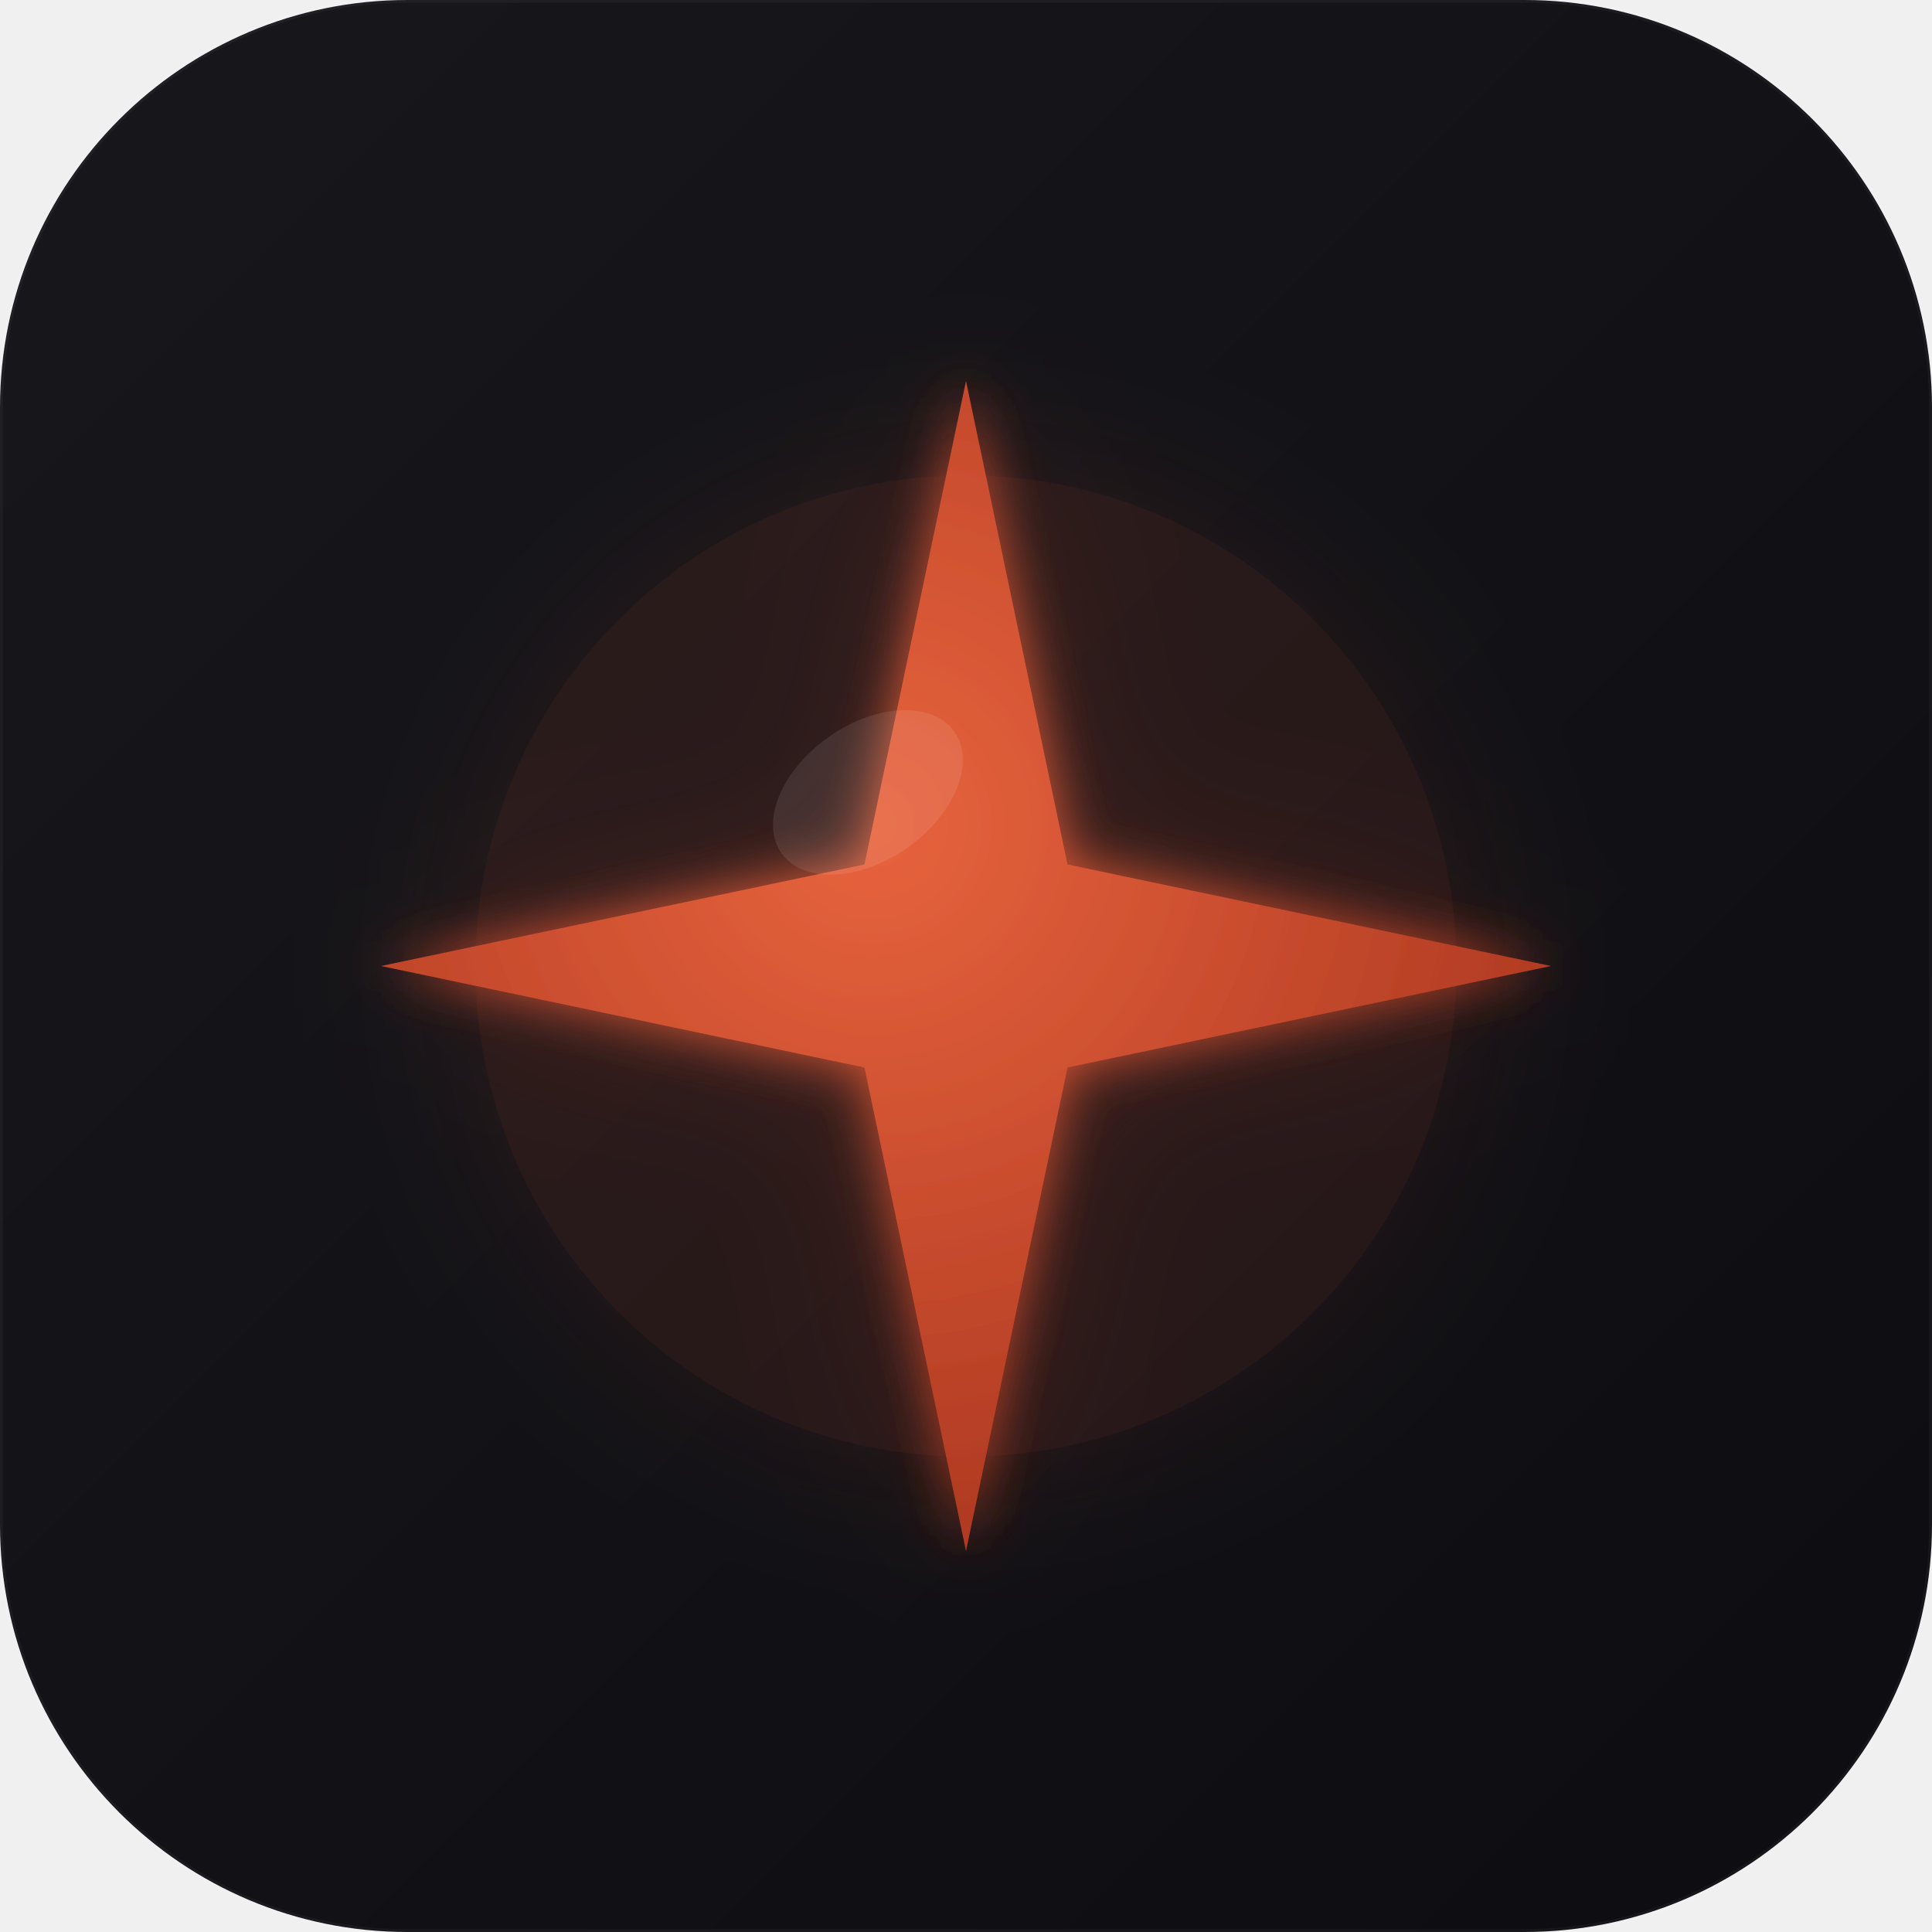
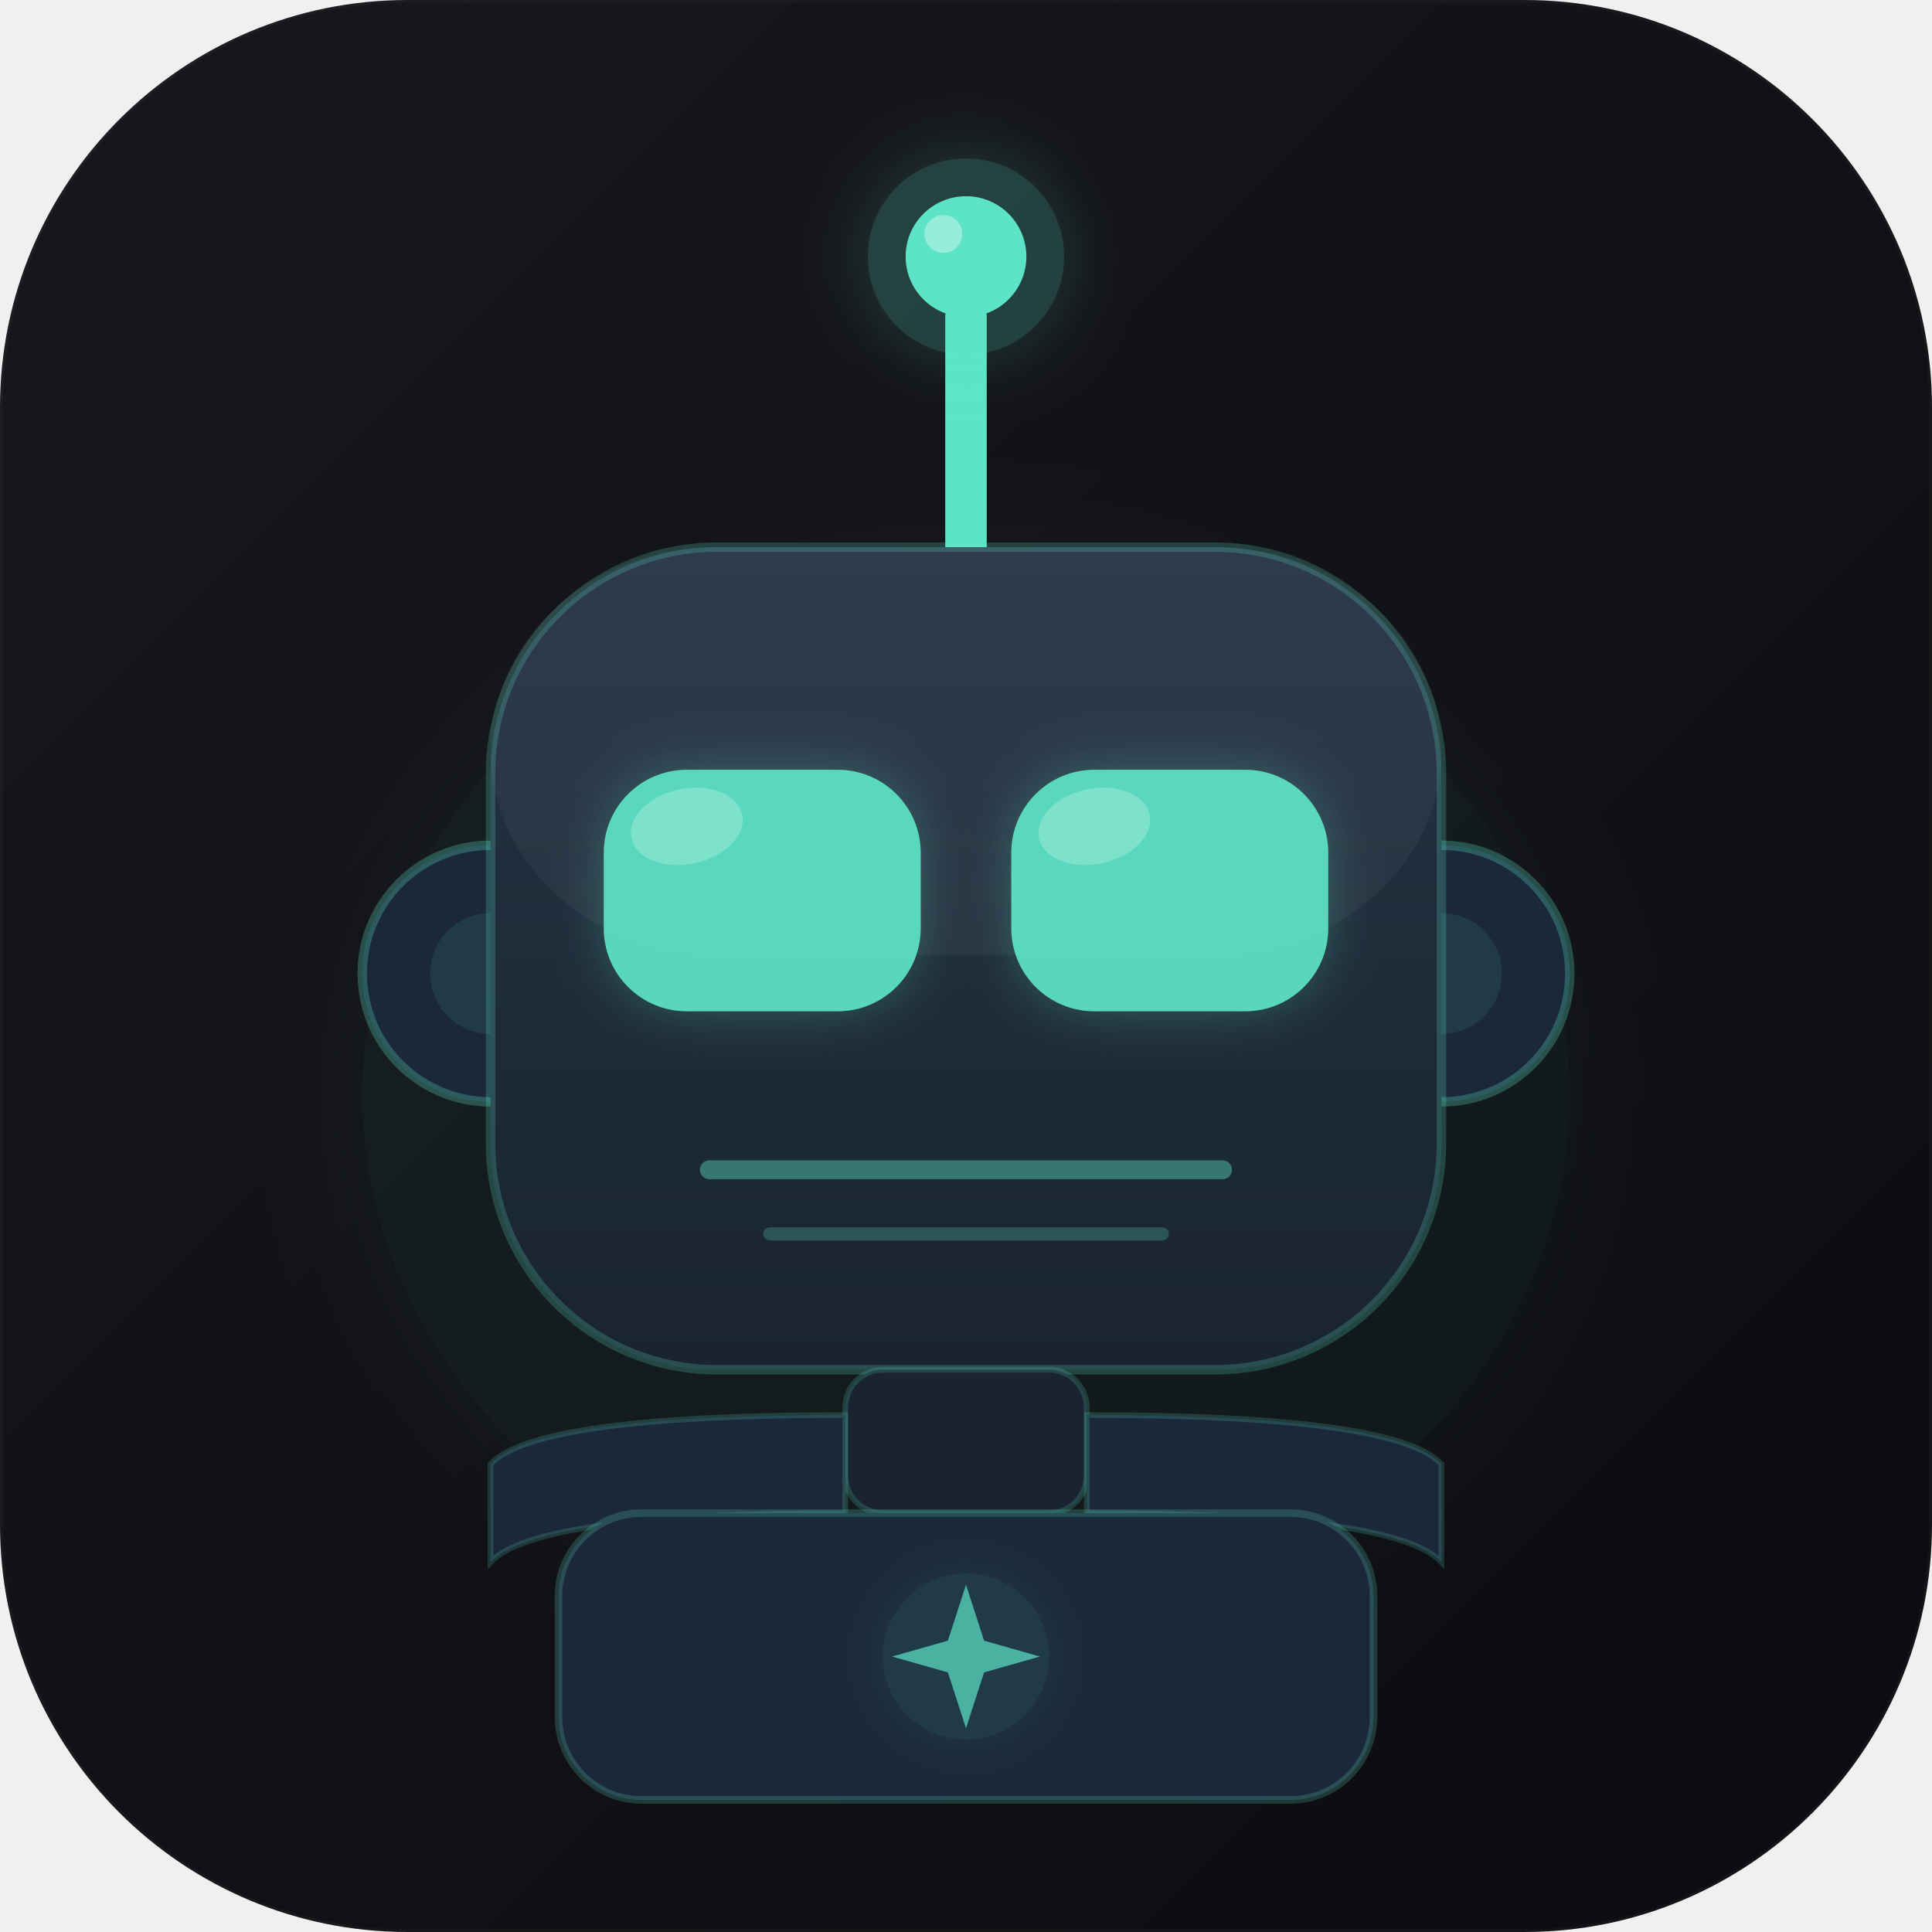
- <svg xmlns="http://www.w3.org/2000/svg" viewBox="0 0 512 512" width="512" height="512" role="img" aria-label="AI Agents in Education icon">
+ <svg xmlns="http://www.w3.org/2000/svg" viewBox="0 0 512 512" width="512" height="512" role="img" aria-label="AI Agents in Education – robot icon">
  <defs>
-     <linearGradient id="bg" x1="0%" y1="0%" x2="100%" y2="100%">
+     <linearGradient id="bg" x1="0" y1="0" x2="1" y2="1">
      <stop offset="0%" stop-color="#17171c" />
-       <stop offset="100%" stop-color="#0d0d11" />
+       <stop offset="100%" stop-color="#0c0c10" />
    </linearGradient>
-     <radialGradient id="spark-fill" cx="42%" cy="38%" r="60%">
-       <stop offset="0%" stop-color="#e8643e" />
-       <stop offset="100%" stop-color="#b03a22" />
-     </radialGradient>
-     <filter id="glow" x="-40%" y="-40%" width="180%" height="180%">
-       <feGaussianBlur stdDeviation="22" result="blur" />
+     <linearGradient id="head-fill" x1="0" y1="0" x2="0" y2="1">
+       <stop offset="0%" stop-color="#253344" />
+       <stop offset="100%" stop-color="#19242f" />
+     </linearGradient>
+     <filter id="glow-soft" x="-40%" y="-40%" width="180%" height="180%">
+       <feGaussianBlur stdDeviation="18" result="b" />
      <feMerge>
-         <feMergeNode in="blur" />
+         <feMergeNode in="b" />
        <feMergeNode in="SourceGraphic" />
      </feMerge>
    </filter>
-     <filter id="spark-glow" x="-20%" y="-20%" width="140%" height="140%">
-       <feGaussianBlur stdDeviation="7" result="blur" />
+     <filter id="eye-glow" x="-25%" y="-25%" width="150%" height="150%">
+       <feGaussianBlur stdDeviation="7" result="b" />
      <feMerge>
-         <feMergeNode in="blur" />
+         <feMergeNode in="b" />
+         <feMergeNode in="SourceGraphic" />
+       </feMerge>
+     </filter>
+     <filter id="ant-glow" x="-60%" y="-60%" width="220%" height="220%">
+       <feGaussianBlur stdDeviation="10" result="b" />
+       <feMerge>
+         <feMergeNode in="b" />
        <feMergeNode in="SourceGraphic" />
      </feMerge>
    </filter>
  </defs>
-   <rect width="512" height="512" rx="108" ry="108" fill="url(#bg)" />
-   <rect width="512" height="512" rx="108" ry="108" fill="none" stroke="rgba(255,255,255,0.04)" stroke-width="1.5" />
-   <circle cx="256" cy="256" r="130" fill="#c84b31" opacity="0.12" filter="url(#glow)" />
-   <polygon points="256,101 282.9,229.1 411,256 282.9,282.9 256,411 229.1,282.9 101,256 229.1,229.1" fill="#c84b31" opacity="0.20" filter="url(#glow)" />
-   <polygon points="256,101 282.9,229.1 411,256 282.9,282.9 256,411 229.1,282.9 101,256 229.1,229.1" fill="url(#spark-fill)" filter="url(#spark-glow)" />
-   <ellipse cx="230" cy="210" rx="28" ry="18" fill="white" opacity="0.09" transform="rotate(-35 230 210)" />
+   <rect width="512" height="512" rx="108" fill="url(#bg)" />
+   <rect width="512" height="512" rx="108" fill="none" stroke="rgba(255,255,255,0.03)" stroke-width="1.5" />
+   <ellipse cx="256" cy="290" rx="160" ry="140" fill="#5de4c7" opacity="0.05" filter="url(#glow-soft)" />
+   <line x1="256" y1="84" x2="256" y2="145" stroke="#5de4c7" stroke-width="11" stroke-linecap="round" />
+   <circle cx="256" cy="68" r="26" fill="#5de4c7" opacity="0.22" filter="url(#ant-glow)" />
+   <circle cx="256" cy="68" r="16" fill="#5de4c7" />
+   <circle cx="250" cy="62" r="5" fill="white" opacity="0.35" />
+   <circle cx="130" cy="258" r="34" fill="#1b2839" />
+   <circle cx="130" cy="258" r="34" fill="none" stroke="#5de4c7" stroke-width="2.5" opacity="0.28" />
+   <circle cx="130" cy="258" r="16" fill="#5de4c7" opacity="0.10" />
+   <circle cx="382" cy="258" r="34" fill="#1b2839" />
+   <circle cx="382" cy="258" r="34" fill="none" stroke="#5de4c7" stroke-width="2.5" opacity="0.28" />
+   <circle cx="382" cy="258" r="16" fill="#5de4c7" opacity="0.10" />
+   <rect x="130" y="145" width="252" height="218" rx="60" fill="url(#head-fill)" />
+   <rect x="130" y="145" width="252" height="108" rx="60" fill="rgba(255,255,255,0.04)" />
+   <rect x="130" y="145" width="252" height="218" rx="60" fill="none" stroke="#5de4c7" stroke-width="2.5" opacity="0.22" />
+   <rect x="160" y="204" width="84" height="64" rx="22" fill="#5de4c7" opacity="0.28" filter="url(#eye-glow)" />
+   <rect x="160" y="204" width="84" height="64" rx="22" fill="#5de4c7" opacity="0.90" />
+   <ellipse cx="182" cy="219" rx="15" ry="10" fill="white" opacity="0.22" transform="rotate(-12 182 219)" />
+   <rect x="268" y="204" width="84" height="64" rx="22" fill="#5de4c7" opacity="0.28" filter="url(#eye-glow)" />
+   <rect x="268" y="204" width="84" height="64" rx="22" fill="#5de4c7" opacity="0.90" />
+   <ellipse cx="290" cy="219" rx="15" ry="10" fill="white" opacity="0.22" transform="rotate(-12 290 219)" />
+   <line x1="188" y1="310" x2="324" y2="310" stroke="#5de4c7" stroke-width="5" stroke-linecap="round" opacity="0.42" />
+   <line x1="204" y1="327" x2="308" y2="327" stroke="#5de4c7" stroke-width="3.5" stroke-linecap="round" opacity="0.24" />
+   <rect x="224" y="363" width="64" height="38" rx="10" fill="#19242f" />
+   <rect x="224" y="363" width="64" height="38" rx="10" fill="none" stroke="#5de4c7" stroke-width="1.5" opacity="0.18" />
+   <path d="M130 388 Q142 375 224 375 L224 401 Q142 401 130 414 Z" fill="#1b2839" />
+   <path d="M130 388 Q142 375 224 375 L224 401 Q142 401 130 414 Z" fill="none" stroke="#5de4c7" stroke-width="1.5" opacity="0.18" />
+   <path d="M382 388 Q370 375 288 375 L288 401 Q370 401 382 414 Z" fill="#1b2839" />
+   <path d="M382 388 Q370 375 288 375 L288 401 Q370 401 382 414 Z" fill="none" stroke="#5de4c7" stroke-width="1.5" opacity="0.18" />
+   <rect x="148" y="401" width="216" height="76" rx="22" fill="#1b2839" />
+   <rect x="148" y="401" width="216" height="76" rx="22" fill="none" stroke="#5de4c7" stroke-width="2" opacity="0.2" />
+   <circle cx="256" cy="439" r="22" fill="#5de4c7" opacity="0.10" filter="url(#eye-glow)" />
+   <polygon points="256,420 260.8,434.8 275.6,439 260.8,443.2 256,458 251.2,443.2 236.4,439 251.2,434.8" fill="#5de4c7" opacity="0.70" />
</svg>
